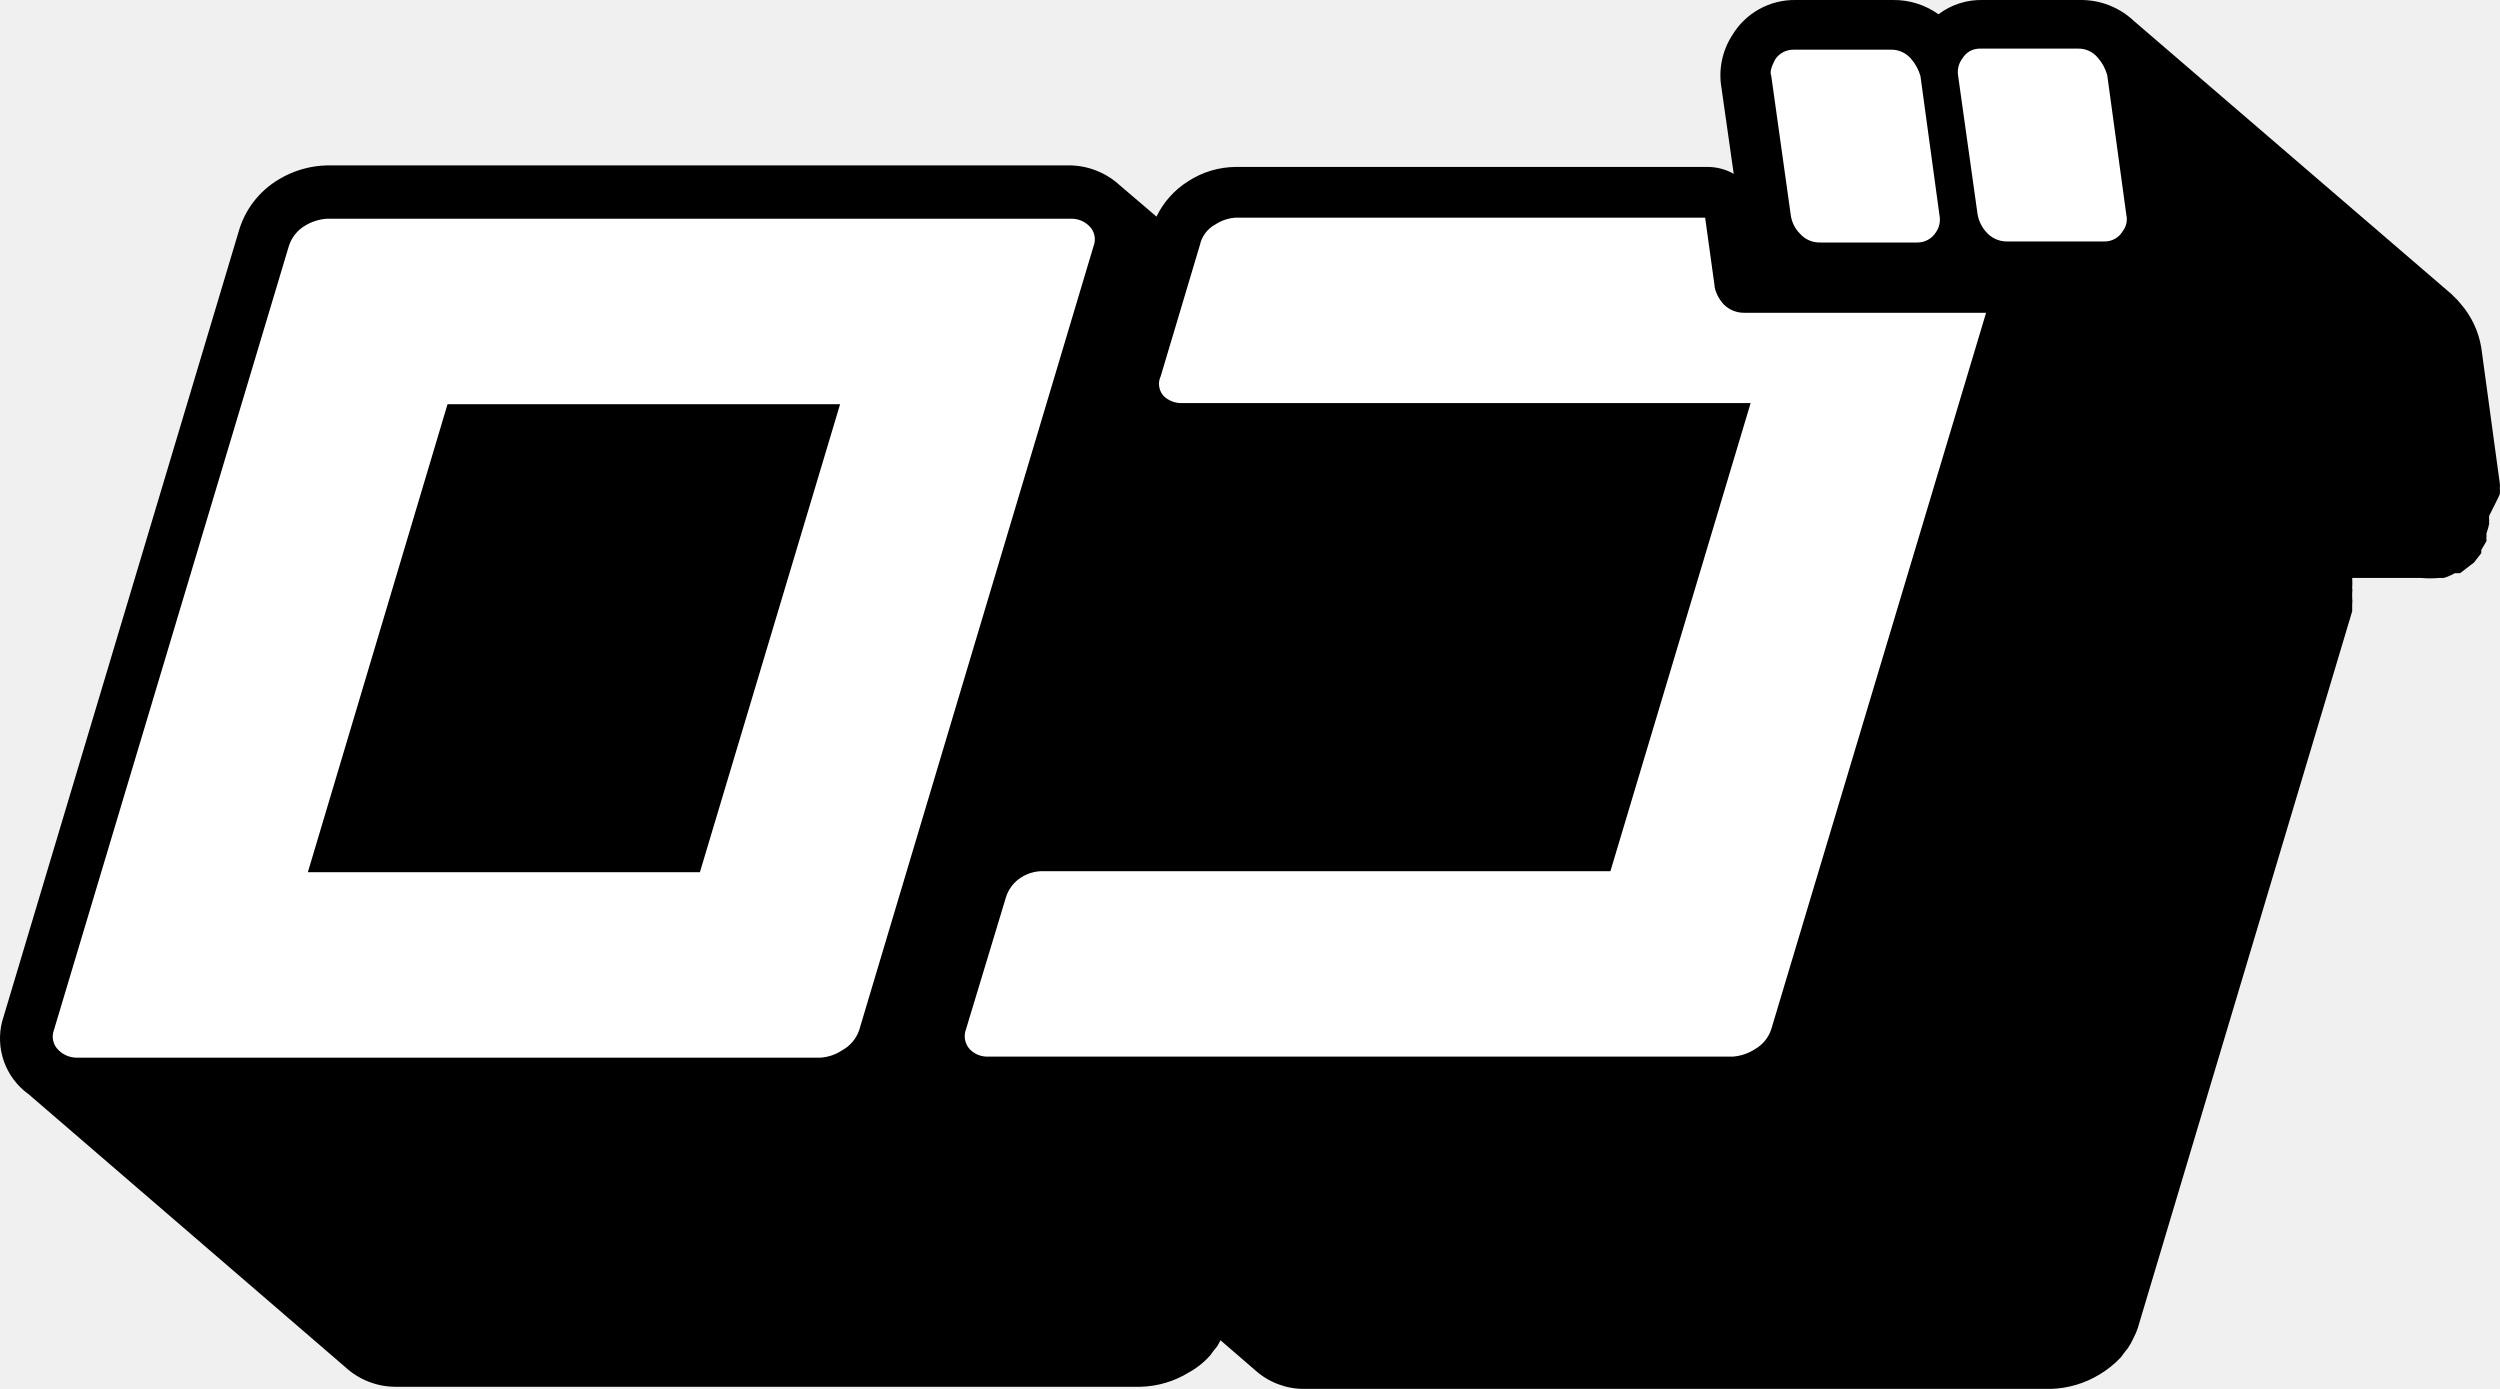
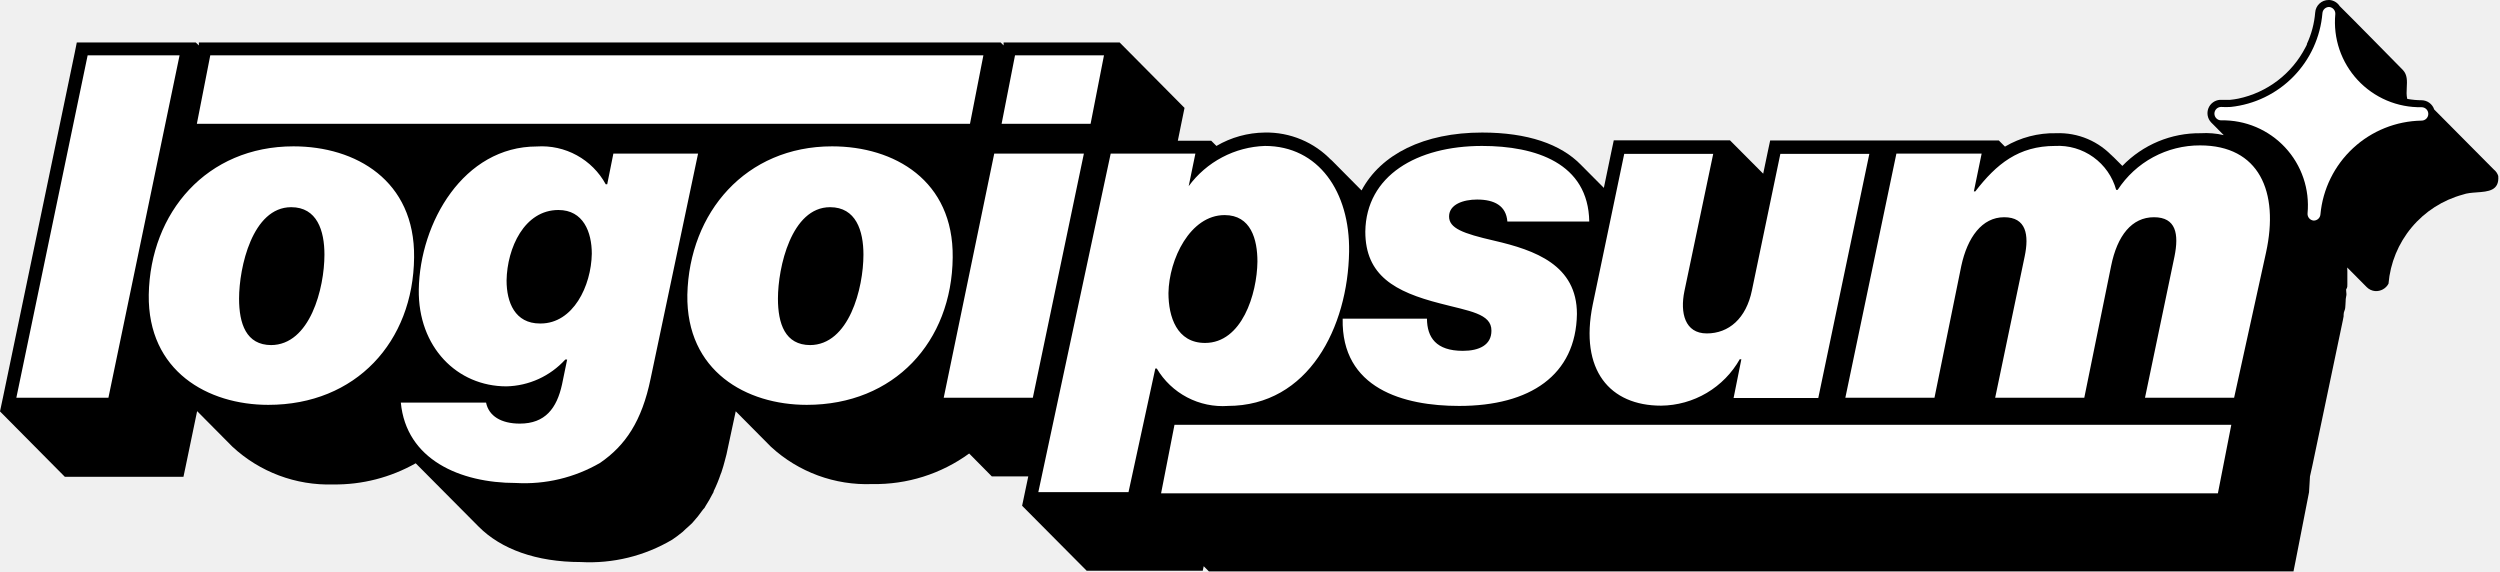
- <svg xmlns="http://www.w3.org/2000/svg" id="logo-81" width="72" height="40" viewBox="0 0 72 40" fill="none">
-   <path class="ccustom" d="M71.994 14.226C72.002 14.171 72.002 14.114 71.994 14.059V14.059C72.001 14.014 72.001 13.967 71.994 13.922L71.461 10.012C71.384 9.544 71.178 9.107 70.867 8.749L70.775 8.642L70.608 8.475L61.374 0.533L61.633 0.792C61.421 0.538 61.155 0.336 60.855 0.199C60.554 0.062 60.226 -0.006 59.896 0H57.092C56.636 -0.009 56.191 0.136 55.828 0.411C55.446 0.138 54.987 -0.006 54.517 0H51.714C51.346 -0.006 50.983 0.086 50.662 0.265C50.341 0.444 50.073 0.704 49.885 1.02C49.596 1.471 49.487 2.014 49.58 2.541L49.931 5.006C49.699 4.875 49.436 4.806 49.169 4.808H35.593C35.105 4.811 34.63 4.954 34.221 5.219C33.826 5.466 33.509 5.819 33.307 6.238L32.255 5.341C31.842 4.958 31.296 4.751 30.732 4.763H9.43C8.941 4.772 8.463 4.908 8.044 5.158C7.469 5.494 7.048 6.04 6.87 6.68L0.105 29.274C-0.022 29.646 -0.034 30.047 0.069 30.427C0.172 30.806 0.386 31.146 0.684 31.404C0.761 31.469 0.843 31.53 0.928 31.586C0.928 31.586 0.791 31.495 0.714 31.419L9.948 39.376C10.339 39.735 10.85 39.936 11.38 39.939H32.85C33.34 39.926 33.818 39.785 34.236 39.528C34.473 39.399 34.684 39.229 34.861 39.026L34.937 38.92L35.059 38.768L35.151 38.6L36.156 39.468C36.541 39.812 37.041 40.002 37.558 40H59.073C59.563 39.984 60.04 39.842 60.46 39.589C60.691 39.452 60.901 39.283 61.084 39.087L61.161 38.981L61.282 38.828C61.347 38.732 61.404 38.63 61.45 38.524C61.5 38.432 61.541 38.335 61.572 38.235V38.235L67.743 17.604V17.421C67.751 17.351 67.751 17.279 67.743 17.208V17.071C67.751 17.026 67.751 16.98 67.743 16.934C67.75 16.838 67.75 16.742 67.743 16.645H69.724C69.896 16.661 70.07 16.661 70.242 16.645H70.379C70.491 16.612 70.598 16.566 70.699 16.508H70.852L71.126 16.295L71.248 16.204L71.461 15.93V15.839L71.613 15.58C71.605 15.53 71.605 15.479 71.613 15.428C71.605 15.403 71.605 15.377 71.613 15.352C71.613 15.352 71.613 15.352 71.613 15.352C71.646 15.263 71.671 15.171 71.69 15.078V15.078C71.683 15.048 71.683 15.017 71.69 14.987C71.682 14.942 71.682 14.895 71.69 14.85C71.69 14.85 71.994 14.257 71.994 14.226Z" fill="black" />
-   <path d="M31.357 6.497C31.437 6.57 31.494 6.666 31.518 6.772C31.543 6.878 31.534 6.989 31.494 7.09L24.744 29.669C24.659 29.916 24.485 30.122 24.256 30.247C24.07 30.372 23.855 30.445 23.631 30.46H2.177C1.994 30.452 1.82 30.376 1.69 30.247C1.612 30.175 1.557 30.082 1.533 29.979C1.508 29.876 1.515 29.768 1.552 29.669L8.318 7.09C8.396 6.841 8.564 6.629 8.79 6.497C8.979 6.382 9.194 6.314 9.415 6.299H30.869C31.051 6.301 31.225 6.372 31.357 6.497V6.497ZM20.157 25.12L24.195 11.64H12.889L8.866 25.12H20.157M51.835 6.725C51.909 6.81 52 6.878 52.103 6.922C52.206 6.967 52.318 6.988 52.43 6.984H55.218C55.324 6.985 55.429 6.959 55.522 6.908C55.616 6.858 55.694 6.784 55.751 6.695C55.801 6.625 55.836 6.546 55.854 6.462C55.873 6.379 55.874 6.292 55.858 6.208L55.309 2.191C55.257 2.005 55.163 1.834 55.035 1.689C54.962 1.604 54.871 1.537 54.768 1.492C54.665 1.447 54.553 1.426 54.441 1.431H51.653C51.546 1.43 51.442 1.456 51.348 1.506C51.255 1.557 51.176 1.63 51.119 1.72C51.013 1.933 50.967 2.07 51.013 2.191L51.576 6.208C51.605 6.404 51.696 6.585 51.835 6.725V6.725ZM60.688 2.161C60.636 1.975 60.542 1.803 60.414 1.659C60.344 1.574 60.255 1.507 60.155 1.462C60.054 1.417 59.945 1.396 59.835 1.4H57.031C56.927 1.397 56.824 1.423 56.732 1.473C56.641 1.524 56.566 1.599 56.513 1.689C56.412 1.824 56.368 1.994 56.391 2.161L56.955 6.178C56.99 6.371 57.08 6.551 57.214 6.695C57.289 6.778 57.38 6.844 57.483 6.889C57.586 6.934 57.697 6.956 57.808 6.954H60.612C60.716 6.955 60.819 6.929 60.91 6.878C61.001 6.827 61.077 6.754 61.13 6.664C61.183 6.596 61.22 6.517 61.239 6.433C61.257 6.349 61.257 6.262 61.237 6.178L60.688 2.161ZM49.382 8.247L49.108 6.269H35.593C35.38 6.281 35.175 6.349 34.998 6.467C34.886 6.528 34.788 6.612 34.712 6.715C34.636 6.817 34.583 6.935 34.556 7.06L33.429 10.833C33.384 10.928 33.368 11.033 33.385 11.137C33.401 11.24 33.448 11.336 33.52 11.412C33.649 11.532 33.816 11.602 33.993 11.609H50.418L46.38 25.09H30C29.789 25.094 29.584 25.158 29.406 25.272C29.191 25.409 29.033 25.62 28.964 25.866L27.822 29.639C27.784 29.736 27.774 29.841 27.793 29.943C27.812 30.045 27.859 30.14 27.928 30.217C28.053 30.346 28.222 30.422 28.401 30.43H49.916C50.138 30.411 50.352 30.338 50.54 30.217C50.765 30.091 50.934 29.884 51.013 29.639L57.199 9.008H50.236C50.125 9.01 50.015 8.989 49.913 8.947C49.811 8.906 49.718 8.843 49.641 8.764C49.515 8.626 49.426 8.459 49.382 8.277V8.247Z" fill="white" />
+ <svg xmlns="http://www.w3.org/2000/svg" id="logo-78" width="175" height="40" viewBox="0 0 175 40" fill="none">
+   <path class="ccustom" d="M170.394 7.664L174.568 11.867C174.714 11.983 174.822 12.14 174.878 12.317C174.963 13.351 174.18 13.408 173.38 13.466C173.034 13.491 172.685 13.516 172.402 13.621C170.998 14.001 169.746 14.803 168.815 15.919C167.883 17.035 167.318 18.411 167.195 19.859C167.105 20.027 166.969 20.164 166.802 20.256C166.636 20.347 166.447 20.389 166.257 20.375C166.037 20.356 165.831 20.259 165.675 20.103L164.305 18.724C164.315 18.818 164.315 18.912 164.315 18.987V19.897C164.315 19.954 164.317 20.01 164.31 20.065C164.301 20.127 164.28 20.189 164.231 20.253V20.338C164.231 20.381 164.236 20.421 164.241 20.462C164.251 20.545 164.262 20.631 164.231 20.75C164.201 20.862 164.198 20.992 164.194 21.109C164.193 21.178 164.191 21.242 164.184 21.294C164.174 21.367 164.174 21.445 164.168 21.522C164.162 21.595 164.15 21.667 164.118 21.735C164.074 21.831 164.059 21.922 164.055 22.014C164.052 22.058 164.052 22.103 164.052 22.148L163.996 22.439L161.867 32.589L161.698 33.349L161.632 34.456L160.694 39.249L160.544 40H84.625L84.259 39.634L84.193 39.953H76.069L71.548 35.403L71.979 33.349H69.428L67.842 31.745C65.875 33.178 63.493 33.928 61.06 33.884C58.444 33.987 55.894 33.049 53.968 31.276L51.501 28.79L50.966 31.285C50.901 31.642 50.816 31.979 50.722 32.308L50.638 32.617L50.497 33.068C50.486 33.107 50.47 33.144 50.45 33.18C50.311 33.594 50.145 33.998 49.953 34.39C49.958 34.405 49.958 34.422 49.953 34.437C49.928 34.489 49.9 34.539 49.869 34.587C49.727 34.867 49.571 35.14 49.4 35.403C49.368 35.451 49.34 35.502 49.315 35.553L49.212 35.666C48.983 35.995 48.732 36.308 48.462 36.604C48.387 36.678 48.313 36.748 48.238 36.816C48.161 36.886 48.083 36.955 48.002 37.026L47.795 37.223C47.665 37.331 47.532 37.436 47.396 37.536C47.284 37.619 47.17 37.699 47.054 37.777C45.121 38.922 42.891 39.467 40.647 39.343C37.552 39.343 35.075 38.443 33.508 36.867L29.099 32.43C27.338 33.426 25.344 33.938 23.321 33.912C20.713 33.992 18.178 33.042 16.266 31.266L13.799 28.78L13.002 32.617L12.842 33.377H4.54L0 28.799L0.235 27.692L5.225 3.724L5.375 2.974H13.705L13.921 3.18V2.974H70.047L70.253 3.18V2.974H78.377L82.917 7.552L82.692 8.649L82.448 9.85H84.784L85.15 10.216C86.178 9.613 87.345 9.29 88.537 9.278C89.413 9.26 90.282 9.427 91.09 9.766C91.898 10.105 92.626 10.61 93.227 11.248L93.105 11.107L95.309 13.33C96.651 10.807 99.662 9.278 103.752 9.278C106.923 9.278 109.259 10.084 110.675 11.548L112.27 13.152L112.805 10.572L112.964 9.822H121.097L123.424 12.158L123.752 10.582L123.912 9.831H139.916L140.347 10.263C141.431 9.623 142.672 9.298 143.931 9.325C144.688 9.295 145.442 9.434 146.14 9.73C146.837 10.027 147.46 10.475 147.964 11.041C147.938 11.012 147.913 10.982 147.888 10.953C147.843 10.899 147.798 10.847 147.75 10.798L148.565 11.614C149.275 10.878 150.129 10.296 151.072 9.902C152.016 9.509 153.03 9.312 154.052 9.325C154.595 9.291 155.137 9.337 155.663 9.46L154.775 8.565C154.654 8.435 154.572 8.274 154.539 8.1C154.506 7.926 154.523 7.746 154.587 7.581C154.652 7.417 154.762 7.273 154.905 7.169C155.048 7.064 155.217 7.001 155.394 6.989H156.107C156.299 6.97 156.49 6.942 156.679 6.904C157.676 6.695 158.614 6.266 159.425 5.65C160.237 5.033 160.901 4.244 161.37 3.34C161.411 3.27 161.448 3.198 161.482 3.124V3.077C161.805 2.382 162.001 1.636 162.064 0.872C162.08 0.635 162.187 0.413 162.361 0.251C162.535 0.089 162.764 -0.001 163.002 2.72188e-06H163.077C163.219 0.014 163.357 0.059 163.479 0.134C163.601 0.209 163.704 0.311 163.781 0.432C164.456 1.088 168.208 4.906 168.208 4.906C168.521 5.242 168.498 5.679 168.474 6.12C168.459 6.394 168.444 6.669 168.508 6.923C168.679 6.954 168.852 6.977 169.024 6.993C169.19 7.008 169.356 7.016 169.522 7.017C169.716 7.021 169.905 7.085 170.061 7.201C170.217 7.317 170.334 7.479 170.394 7.664Z" fill="black" />
+   <path d="M42.936 10.751H48.865L45.544 26.501C44.934 29.484 43.771 31.191 42.007 32.401C40.224 33.437 38.175 33.926 36.116 33.809C32.195 33.809 28.433 32.167 28.058 28.18H34.024C34.212 29.118 35.075 29.653 36.388 29.653C38.161 29.653 38.977 28.584 39.343 26.904L39.7 25.169H39.568C39.045 25.744 38.41 26.207 37.702 26.53C36.994 26.852 36.228 27.028 35.45 27.045C31.998 27.045 29.259 24.296 29.315 20.272C29.39 15.582 32.448 10.253 37.58 10.253C38.552 10.188 39.523 10.402 40.377 10.871C41.232 11.34 41.934 12.043 42.401 12.899H42.505L42.936 10.751ZM37.842 22.645C40.122 22.645 41.388 20.019 41.426 17.758C41.426 16.248 40.835 14.7 39.09 14.7C36.707 14.7 35.497 17.355 35.46 19.634C35.46 21.173 36.051 22.645 37.795 22.645M104.4 23.152C104.4 24.156 103.536 24.559 102.401 24.559C100.525 24.559 99.897 23.621 99.887 22.308H93.987C93.884 27.204 98.255 28.415 102.139 28.415C107.101 28.415 110.319 26.266 110.385 21.979C110.385 18.555 107.467 17.514 104.597 16.848C102.392 16.341 101.426 15.976 101.435 15.141C101.445 14.306 102.43 13.968 103.396 13.968C104.606 13.968 105.431 14.4 105.516 15.507H111.248C111.182 11.416 107.495 10.216 103.743 10.216C99.184 10.216 95.628 12.289 95.572 16.21C95.572 19.296 97.655 20.431 100.797 21.238C102.814 21.773 104.418 21.942 104.4 23.152ZM148.236 13.293H148.133C147.878 12.369 147.314 11.56 146.536 11.001C145.758 10.441 144.812 10.164 143.855 10.216C141.304 10.216 139.747 11.482 138.274 13.396H138.171L138.715 10.751H132.748L129.174 27.842H135.413L137.289 18.621C137.72 16.613 138.743 15.206 140.291 15.206C141.839 15.206 142.045 16.445 141.726 17.955L139.662 27.842H145.9L147.777 18.621C148.208 16.482 149.231 15.206 150.778 15.206C152.326 15.206 152.533 16.379 152.214 17.955L150.15 27.842H156.388L158.621 17.683C159.559 13.396 158.124 10.178 154.006 10.178C152.86 10.174 151.732 10.456 150.724 11C149.716 11.544 148.861 12.332 148.236 13.293ZM1.144 27.842H7.589L12.57 3.874H6.135L1.144 27.842ZM20.544 10.244C24.897 10.244 29.052 12.627 28.987 18.021C28.93 23.921 24.916 28.34 18.78 28.34C14.559 28.34 10.338 25.994 10.413 20.628C10.516 14.869 14.475 10.244 20.544 10.244ZM18.959 24.156C21.707 24.156 22.711 20.169 22.711 17.824C22.711 16.145 22.195 14.503 20.384 14.503C17.664 14.503 16.735 18.724 16.735 20.901C16.735 22.645 17.223 24.156 18.996 24.156M14.719 3.874L13.78 8.668H67.899L68.837 3.874H14.719ZM58.246 10.244C62.598 10.244 66.754 12.627 66.689 18.021C66.632 23.921 62.608 28.34 56.473 28.34C52.251 28.34 48.03 25.994 48.114 20.628C48.246 14.869 52.204 10.244 58.246 10.244ZM56.688 24.156C59.437 24.156 60.441 20.169 60.441 17.824C60.441 16.145 59.916 14.503 58.105 14.503C55.394 14.503 54.456 18.724 54.456 20.901C54.456 22.645 54.944 24.156 56.726 24.156M71.051 3.874L70.112 8.668H76.341L77.279 3.874H71.051ZM66.06 27.842H72.298L75.872 10.751H69.597L66.06 27.842ZM85.966 28.415C84.973 28.485 83.98 28.278 83.099 27.815C82.217 27.353 81.482 26.654 80.975 25.797H80.872L78.996 34.447H72.683L77.749 10.751H83.677L83.208 13.03C83.827 12.188 84.629 11.497 85.554 11.01C86.478 10.522 87.501 10.251 88.546 10.216C92.298 10.216 94.503 13.433 94.437 17.617C94.353 22.88 91.623 28.415 85.929 28.415H85.966ZM85.722 15.056C83.311 15.056 81.829 18.143 81.792 20.516C81.792 22.167 82.373 24.006 84.353 24.006C86.932 24.006 87.992 20.591 88.02 18.311C88.02 16.764 87.57 15.056 85.722 15.056ZM121.792 25.15H121.895L121.351 27.861H127.279L130.854 10.769H124.625L122.636 20.319C122.233 22.298 121.013 23.34 119.475 23.34C117.936 23.34 117.598 21.895 117.908 20.385L119.925 10.769H113.696L111.491 21.323C110.553 25.919 112.692 28.396 116.276 28.396C117.401 28.385 118.504 28.077 119.472 27.504C120.44 26.931 121.241 26.113 121.792 25.131V25.15ZM155.253 34.531L156.191 29.737H82.214L81.276 34.531H155.253Z" fill="white" />
+   <path d="M161.96 15.441C161.899 15.436 161.839 15.419 161.784 15.391C161.728 15.363 161.679 15.325 161.639 15.277C161.599 15.23 161.569 15.176 161.55 15.117C161.531 15.058 161.524 14.996 161.529 14.934C161.607 14.099 161.508 13.256 161.238 12.462C160.968 11.668 160.533 10.939 159.961 10.324C159.39 9.71 158.695 9.223 157.923 8.895C157.15 8.568 156.317 8.407 155.478 8.424C155.354 8.424 155.235 8.375 155.147 8.287C155.059 8.199 155.009 8.079 155.009 7.955C155.009 7.831 155.059 7.711 155.147 7.623C155.235 7.535 155.354 7.486 155.478 7.486C155.703 7.5 155.929 7.5 156.154 7.486C157.82 7.308 159.372 6.556 160.543 5.357C161.715 4.159 162.431 2.589 162.57 0.919C162.58 0.802 162.633 0.692 162.72 0.612C162.807 0.532 162.921 0.487 163.039 0.488C163.101 0.493 163.161 0.509 163.216 0.538C163.271 0.566 163.32 0.604 163.36 0.651C163.401 0.698 163.431 0.753 163.45 0.812C163.469 0.871 163.476 0.933 163.471 0.994C163.393 1.829 163.492 2.671 163.761 3.465C164.031 4.258 164.465 4.986 165.035 5.601C165.606 6.215 166.299 6.702 167.07 7.031C167.842 7.359 168.674 7.52 169.512 7.505C169.636 7.505 169.756 7.554 169.844 7.642C169.932 7.73 169.981 7.849 169.981 7.974C169.981 8.098 169.932 8.217 169.844 8.305C169.756 8.393 169.636 8.443 169.512 8.443C167.73 8.472 166.021 9.159 164.714 10.371C163.407 11.583 162.593 13.235 162.43 15.009C162.42 15.127 162.367 15.237 162.28 15.317C162.193 15.397 162.079 15.441 161.96 15.441Z" fill="white" />
</svg>
